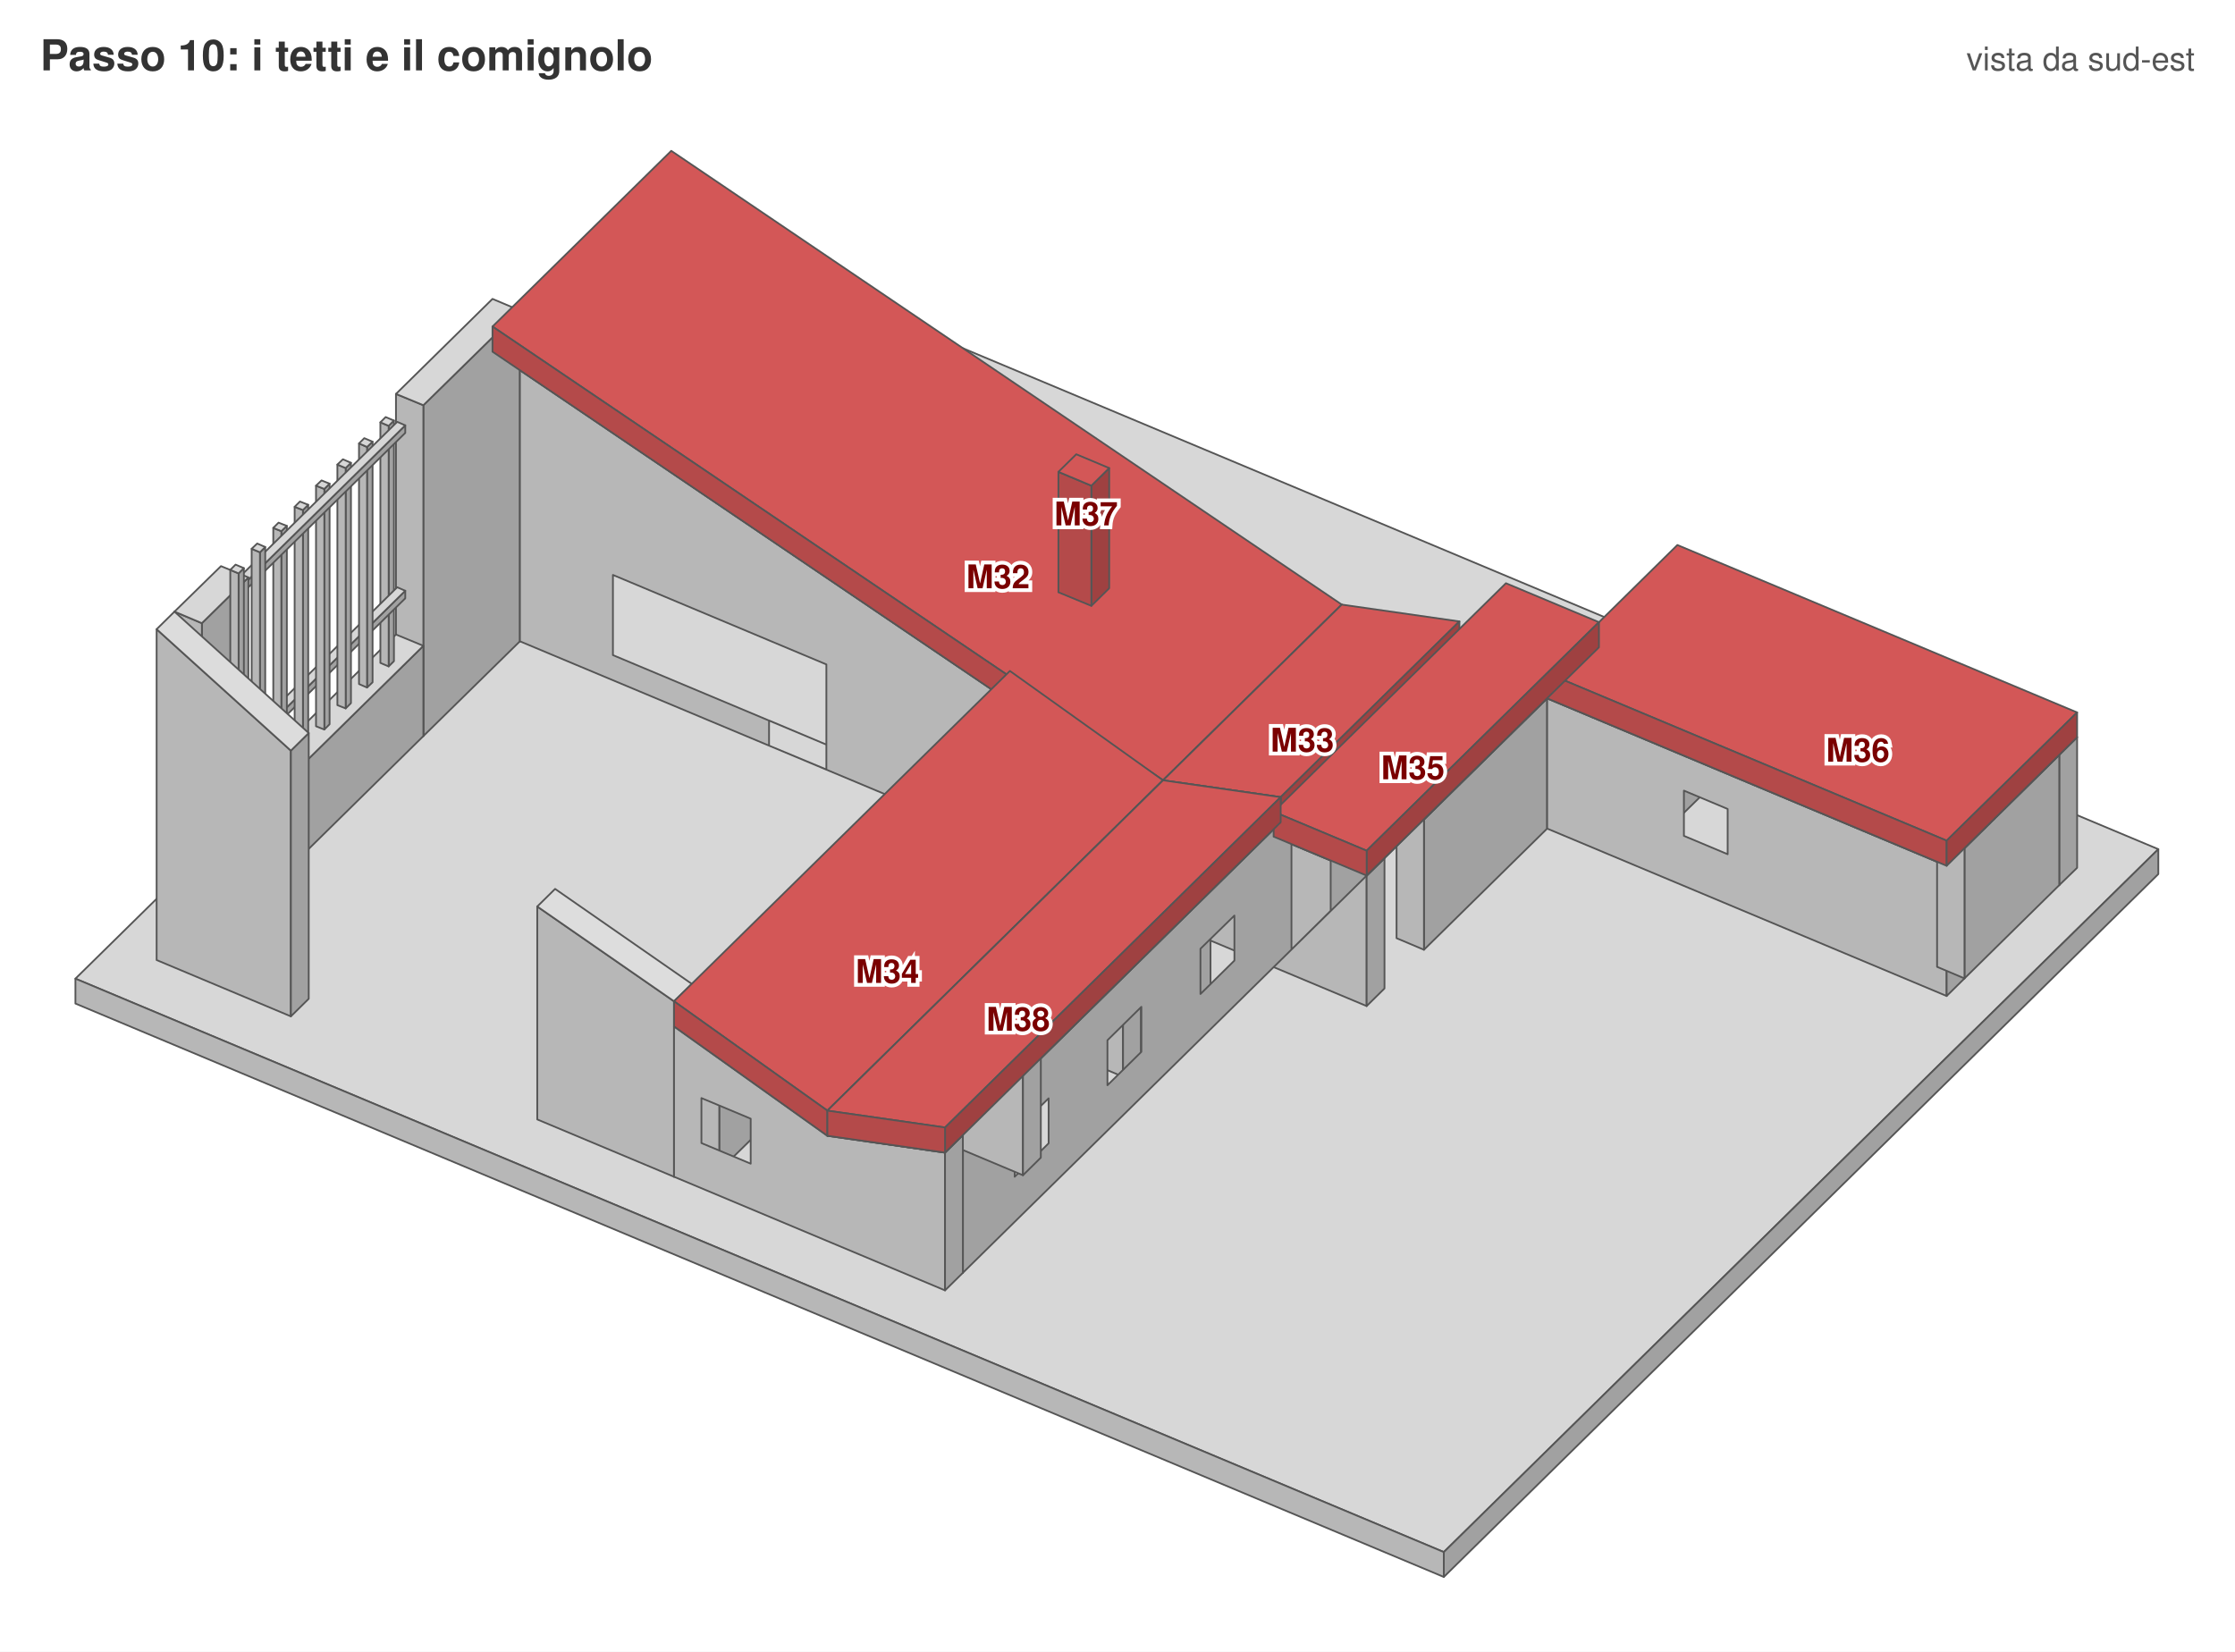
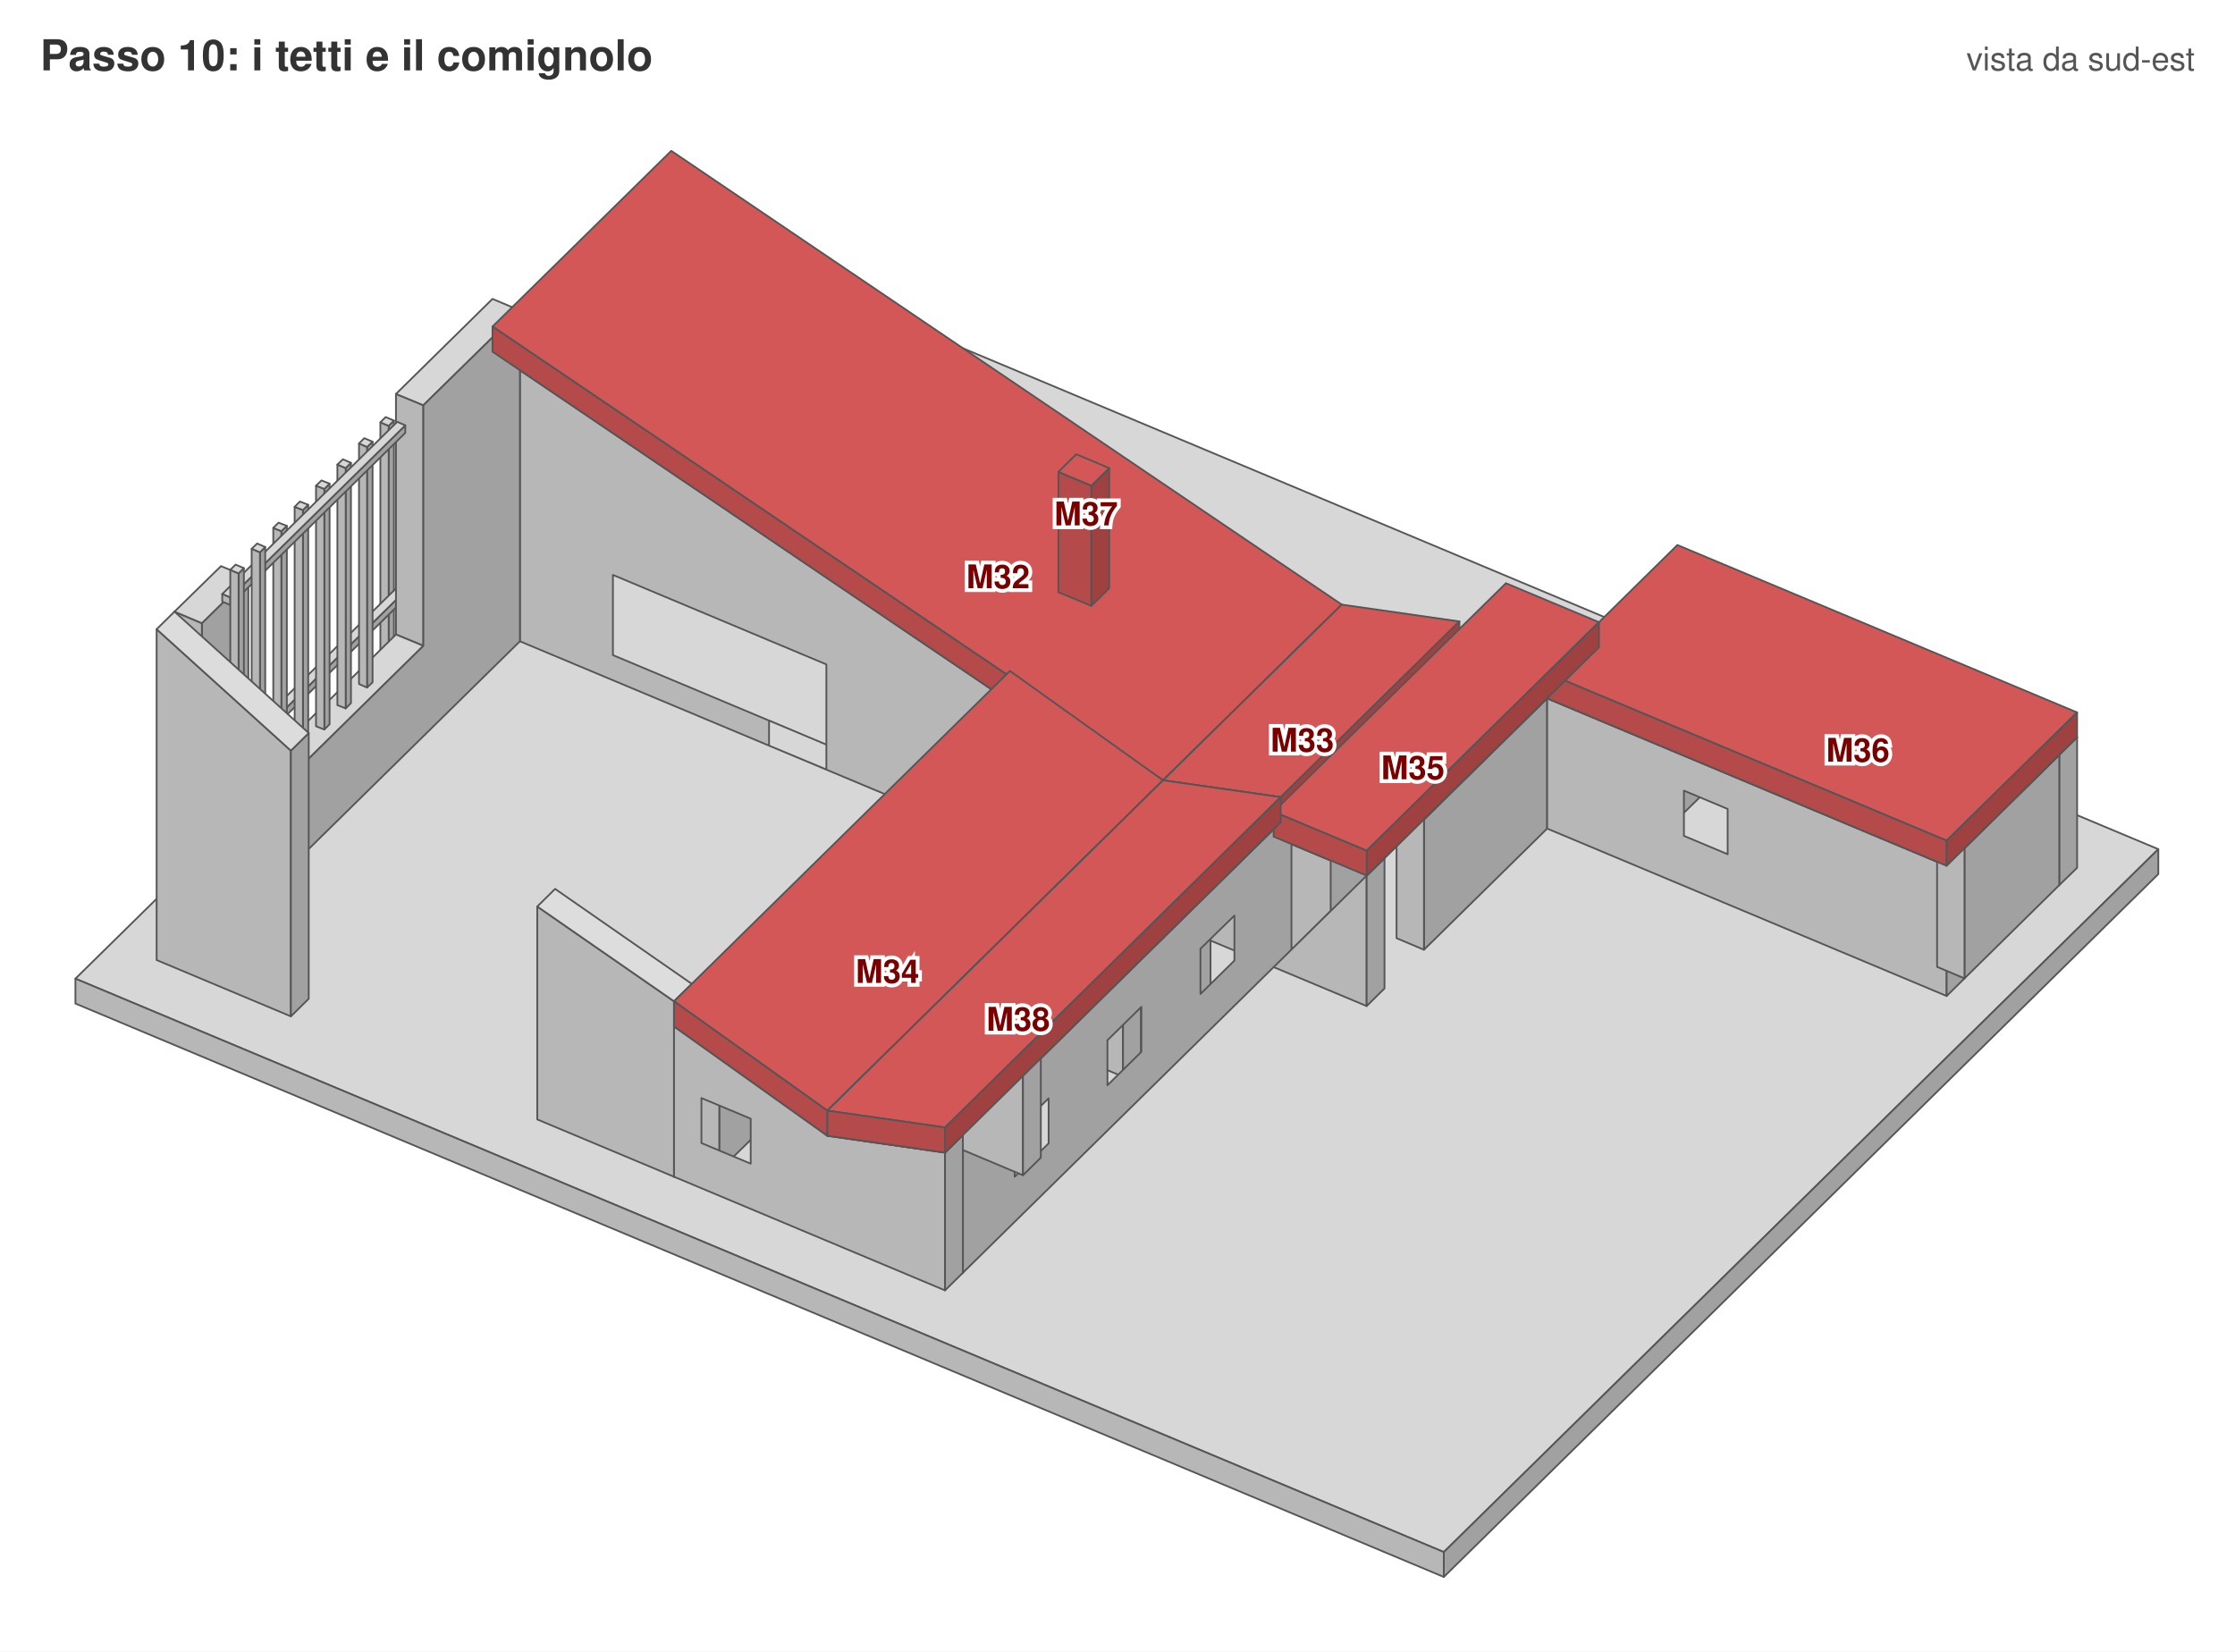
<svg xmlns="http://www.w3.org/2000/svg" viewBox="0 0 889 657" width="889" height="657">
  <rect width="100%" height="100%" fill="#ffffff" />
  <text x="16" y="28" font-family="Helvetica, Arial, sans-serif" font-size="17" font-weight="bold" fill="#333">Passo 10: i tetti e il comignolo</text>
  <path d="M 314.2 109.7 L 858.5 337.8 L 574.3 617.4 L 30.0 389.3 Z" fill="rgb(215,215,215)" fill-rule="evenodd" stroke="#555" stroke-width="0.7" stroke-linejoin="round" />
  <path d="M 858.5 347.7 L 574.3 627.3 L 574.3 617.4 L 858.5 337.8 Z" fill="rgb(161,161,161)" fill-rule="evenodd" stroke="#555" stroke-width="0.7" stroke-linejoin="round" />
  <path d="M 574.3 627.3 L 30.0 399.2 L 30.0 389.3 L 574.3 617.4 Z" fill="rgb(183,183,183)" fill-rule="evenodd" stroke="#555" stroke-width="0.7" stroke-linejoin="round" />
  <path d="M 270.7 192.1 L 206.8 255.1 L 206.8 144.4 L 270.7 81.5 Z M 267.2 173.7 L 240.9 199.6 L 240.9 179.6 L 267.2 153.8 Z" fill="rgb(161,161,161)" fill-rule="evenodd" stroke="#555" stroke-width="0.7" stroke-linejoin="round" />
  <path d="M 195.9 250.5 L 195.9 139.9 L 206.8 144.4 L 206.8 255.1 Z" fill="rgb(183,183,183)" fill-rule="evenodd" stroke="#555" stroke-width="0.7" stroke-linejoin="round" />
  <path d="M 195.9 139.9 L 259.9 77.0 L 270.7 81.5 L 206.8 144.4 Z" fill="rgb(215,215,215)" fill-rule="evenodd" stroke="#555" stroke-width="0.7" stroke-linejoin="round" />
  <path d="M 270.7 135.3 L 340.4 164.5 L 283.6 220.5 L 213.9 191.3 Z" fill="rgb(215,215,215)" fill-rule="evenodd" stroke="#555" stroke-width="0.7" stroke-linejoin="round" />
  <path d="M 340.4 174.5 L 283.6 230.4 L 283.6 220.5 L 340.4 164.5 Z" fill="rgb(161,161,161)" fill-rule="evenodd" stroke="#555" stroke-width="0.7" stroke-linejoin="round" />
  <path d="M 283.6 230.4 L 213.9 201.2 L 213.9 191.3 L 283.6 220.5 Z" fill="rgb(183,183,183)" fill-rule="evenodd" stroke="#555" stroke-width="0.7" stroke-linejoin="round" />
  <path d="M 259.9 187.6 L 573.4 319.0 L 573.4 264.1 L 526.6 257.5 L 259.9 77.0 Z M 311.0 187.1 L 331.7 195.8 L 331.7 175.8 L 311.0 167.2 Z M 374.2 213.6 L 394.9 222.2 L 394.9 202.3 L 374.2 193.6 Z M 474.3 255.5 L 510.3 270.6 L 510.3 250.6 L 474.3 235.6 Z M 303.4 140.1 L 340.4 155.6 L 340.4 133.6 L 303.4 118.1 Z" fill="rgb(183,183,183)" fill-rule="evenodd" stroke="#555" stroke-width="0.7" stroke-linejoin="round" />
  <path d="M 533.7 250.5 L 267.0 70.0 L 259.9 77.0 L 526.6 257.5 Z" fill="rgb(221,221,221)" fill-rule="evenodd" stroke="#555" stroke-width="0.7" stroke-linejoin="round" />
  <path d="M 580.5 312.0 L 580.5 257.2 L 573.4 264.1 L 573.4 319.0 Z" fill="rgb(161,161,161)" fill-rule="evenodd" stroke="#555" stroke-width="0.7" stroke-linejoin="round" />
  <path d="M 580.5 257.2 L 533.7 250.5 L 526.6 257.5 L 573.4 264.1 Z" fill="rgb(202,202,202)" fill-rule="evenodd" stroke="#555" stroke-width="0.7" stroke-linejoin="round" />
  <path d="M 476.5 278.4 L 432.5 321.7 L 432.5 266.9 L 476.5 223.5 Z" fill="rgb(161,161,161)" fill-rule="evenodd" stroke="#555" stroke-width="0.7" stroke-linejoin="round" />
  <path d="M 421.6 262.3 L 465.6 219.0 L 476.5 223.5 L 432.5 266.9 Z" fill="rgb(215,215,215)" fill-rule="evenodd" stroke="#555" stroke-width="0.7" stroke-linejoin="round" />
  <path d="M 421.6 317.1 L 421.6 262.3 L 432.5 266.9 L 432.5 321.7 Z" fill="rgb(183,183,183)" fill-rule="evenodd" stroke="#555" stroke-width="0.7" stroke-linejoin="round" />
-   <path d="M 206.8 255.1 L 168.4 292.8 L 168.4 161.2 L 206.8 123.5 Z" fill="rgb(161,161,161)" fill-rule="evenodd" stroke="#555" stroke-width="0.7" stroke-linejoin="round" />
-   <path d="M 157.5 288.2 L 157.5 156.7 L 168.4 161.2 L 168.4 292.8 Z" fill="rgb(183,183,183)" fill-rule="evenodd" stroke="#555" stroke-width="0.7" stroke-linejoin="round" />
-   <path d="M 157.5 156.7 L 195.9 118.9 L 206.8 123.5 L 168.4 161.2 Z" fill="rgb(215,215,215)" fill-rule="evenodd" stroke="#555" stroke-width="0.7" stroke-linejoin="round" />
  <path d="M 671.0 290.1 L 646.9 313.9 L 646.9 262.0 L 671.0 238.3 Z" fill="rgb(161,161,161)" fill-rule="evenodd" stroke="#555" stroke-width="0.7" stroke-linejoin="round" />
  <path d="M 636.0 309.3 L 636.0 257.5 L 646.9 262.0 L 646.9 313.9 Z" fill="rgb(183,183,183)" fill-rule="evenodd" stroke="#555" stroke-width="0.7" stroke-linejoin="round" />
  <path d="M 636.0 257.5 L 660.1 233.7 L 671.0 238.3 L 646.9 262.0 Z" fill="rgb(215,215,215)" fill-rule="evenodd" stroke="#555" stroke-width="0.7" stroke-linejoin="round" />
  <path d="M 445.0 294.1 L 421.6 317.1 L 421.6 273.3 L 445.0 250.2 Z" fill="rgb(161,161,161)" fill-rule="evenodd" stroke="#555" stroke-width="0.7" stroke-linejoin="round" />
  <path d="M 410.7 312.6 L 410.7 268.7 L 421.6 273.3 L 421.6 317.1 Z" fill="rgb(183,183,183)" fill-rule="evenodd" stroke="#555" stroke-width="0.7" stroke-linejoin="round" />
  <path d="M 410.7 268.7 L 434.1 245.7 L 445.0 250.2 L 421.6 273.3 Z" fill="rgb(215,215,215)" fill-rule="evenodd" stroke="#555" stroke-width="0.7" stroke-linejoin="round" />
  <path d="M 609.9 298.4 L 591.4 316.5 L 591.4 264.7 L 609.9 246.5 Z" fill="rgb(161,161,161)" fill-rule="evenodd" stroke="#555" stroke-width="0.7" stroke-linejoin="round" />
  <path d="M 580.5 312.0 L 580.5 260.1 L 591.4 264.7 L 591.4 316.5 Z" fill="rgb(183,183,183)" fill-rule="evenodd" stroke="#555" stroke-width="0.7" stroke-linejoin="round" />
  <path d="M 580.5 260.1 L 599.0 242.0 L 609.9 246.5 L 591.4 264.7 Z" fill="rgb(215,215,215)" fill-rule="evenodd" stroke="#555" stroke-width="0.7" stroke-linejoin="round" />
  <path d="M 693.9 299.7 L 663.3 329.7 L 663.3 277.9 L 693.9 247.9 Z" fill="rgb(161,161,161)" fill-rule="evenodd" stroke="#555" stroke-width="0.7" stroke-linejoin="round" />
  <path d="M 652.5 325.2 L 652.5 273.4 L 663.3 277.9 L 663.3 329.7 Z" fill="rgb(183,183,183)" fill-rule="evenodd" stroke="#555" stroke-width="0.7" stroke-linejoin="round" />
  <path d="M 652.5 273.4 L 683.0 243.3 L 693.9 247.9 L 663.3 277.9 Z" fill="rgb(215,215,215)" fill-rule="evenodd" stroke="#555" stroke-width="0.7" stroke-linejoin="round" />
  <path d="M 664.5 313.3 L 664.5 261.5 L 657.4 268.5 L 657.4 320.3 Z" fill="rgb(161,161,161)" fill-rule="evenodd" stroke="#555" stroke-width="0.7" stroke-linejoin="round" />
  <path d="M 645.5 315.3 L 657.4 320.3 L 657.4 268.5 L 645.5 263.4 Z" fill="rgb(183,183,183)" fill-rule="evenodd" stroke="#555" stroke-width="0.7" stroke-linejoin="round" />
  <path d="M 664.5 261.5 L 652.6 256.5 L 645.5 263.4 L 657.4 268.5 Z" fill="rgb(215,215,215)" fill-rule="evenodd" stroke="#555" stroke-width="0.7" stroke-linejoin="round" />
  <path d="M 206.8 255.1 L 412.6 341.3 L 412.6 286.5 L 206.8 147.2 Z M 243.8 260.6 L 328.7 296.2 L 328.7 264.3 L 243.8 228.7 Z M 305.9 296.6 L 328.7 306.1 L 328.7 296.2 L 305.9 286.6 Z" fill="rgb(183,183,183)" fill-rule="evenodd" stroke="#555" stroke-width="0.7" stroke-linejoin="round" />
  <path d="M 419.7 279.5 L 213.9 140.2 L 206.8 147.2 L 412.6 286.5 Z" fill="rgb(221,221,221)" fill-rule="evenodd" stroke="#555" stroke-width="0.7" stroke-linejoin="round" />
  <path d="M 419.7 334.3 L 419.7 279.5 L 412.6 286.5 L 412.6 341.3 Z" fill="rgb(161,161,161)" fill-rule="evenodd" stroke="#555" stroke-width="0.7" stroke-linejoin="round" />
  <path d="M 660.1 285.5 L 819.1 352.1 L 819.1 300.3 L 660.1 233.7 Z M 688.4 277.5 L 729.8 294.8 L 729.8 276.9 L 688.4 259.5 Z" fill="rgb(183,183,183)" fill-rule="evenodd" stroke="#555" stroke-width="0.7" stroke-linejoin="round" />
  <path d="M 826.2 293.3 L 667.2 226.7 L 660.1 233.7 L 819.1 300.3 Z" fill="rgb(215,215,215)" fill-rule="evenodd" stroke="#555" stroke-width="0.7" stroke-linejoin="round" />
  <path d="M 826.2 345.2 L 826.2 293.3 L 819.1 300.3 L 819.1 352.1 Z" fill="rgb(161,161,161)" fill-rule="evenodd" stroke="#555" stroke-width="0.7" stroke-linejoin="round" />
-   <path d="M 168.4 292.8 L 98.8 361.3 L 98.8 325.4 L 168.4 256.9 Z" fill="rgb(161,161,161)" fill-rule="evenodd" stroke="#555" stroke-width="0.7" stroke-linejoin="round" />
-   <path d="M 87.9 320.9 L 157.5 252.4 L 168.4 256.9 L 98.8 325.4 Z" fill="rgb(215,215,215)" fill-rule="evenodd" stroke="#555" stroke-width="0.7" stroke-linejoin="round" />
-   <path d="M 87.9 356.7 L 87.9 320.9 L 98.8 325.4 L 98.8 361.3 Z" fill="rgb(183,183,183)" fill-rule="evenodd" stroke="#555" stroke-width="0.7" stroke-linejoin="round" />
  <path d="M 428.9 325.2 L 475.7 344.8 L 475.7 303.9 L 428.9 284.3 Z" fill="rgb(183,183,183)" fill-rule="evenodd" stroke="#555" stroke-width="0.7" stroke-linejoin="round" />
  <path d="M 482.8 337.8 L 482.8 297.0 L 475.7 303.9 L 475.7 344.8 Z" fill="rgb(161,161,161)" fill-rule="evenodd" stroke="#555" stroke-width="0.7" stroke-linejoin="round" />
  <path d="M 482.8 297.0 L 436.0 277.3 L 428.9 284.3 L 475.7 303.9 Z" fill="rgb(215,215,215)" fill-rule="evenodd" stroke="#555" stroke-width="0.7" stroke-linejoin="round" />
  <path d="M 156.7 263.0 L 154.6 265.1 L 154.6 169.4 L 156.7 167.3 Z" fill="rgb(161,161,161)" fill-rule="evenodd" stroke="#555" stroke-width="0.7" stroke-linejoin="round" />
  <path d="M 151.3 263.7 L 151.3 168.0 L 154.6 169.4 L 154.6 265.1 Z" fill="rgb(183,183,183)" fill-rule="evenodd" stroke="#555" stroke-width="0.7" stroke-linejoin="round" />
  <path d="M 151.3 168.0 L 153.4 165.9 L 156.7 167.3 L 154.6 169.4 Z" fill="rgb(215,215,215)" fill-rule="evenodd" stroke="#555" stroke-width="0.7" stroke-linejoin="round" />
  <path d="M 161.2 238.0 L 91.6 306.5 L 91.6 303.5 L 161.2 235.0 Z" fill="rgb(161,161,161)" fill-rule="evenodd" stroke="#555" stroke-width="0.7" stroke-linejoin="round" />
  <path d="M 88.4 302.1 L 158.0 233.6 L 161.2 235.0 L 91.6 303.5 Z" fill="rgb(215,215,215)" fill-rule="evenodd" stroke="#555" stroke-width="0.7" stroke-linejoin="round" />
  <path d="M 88.4 305.1 L 88.4 302.1 L 91.6 303.5 L 91.6 306.5 Z" fill="rgb(183,183,183)" fill-rule="evenodd" stroke="#555" stroke-width="0.7" stroke-linejoin="round" />
+   <path d="M 157.5 252.4 L 157.5 156.7 L 168.4 161.2 L 168.4 256.9 Z" fill="rgb(183,183,183)" fill-rule="evenodd" stroke="#555" stroke-width="0.7" stroke-linejoin="round" />
+   <path d="M 87.9 320.9 L 157.5 252.4 L 168.4 256.9 L 98.8 325.4 Z" fill="rgb(215,215,215)" fill-rule="evenodd" stroke="#555" stroke-width="0.7" stroke-linejoin="round" />
+   <path d="M 157.5 156.7 L 195.9 118.9 L 206.8 123.5 L 168.4 161.2 Z" fill="rgb(215,215,215)" fill-rule="evenodd" stroke="#555" stroke-width="0.7" stroke-linejoin="round" />
+   <path d="M 206.8 255.1 L 80.3 379.5 L 80.3 247.9 L 98.8 229.7 L 98.8 325.4 L 168.4 256.9 L 168.4 161.2 L 206.8 123.5 Z" fill="rgb(161,161,161)" fill-rule="evenodd" stroke="#555" stroke-width="0.7" stroke-linejoin="round" />
+   <path d="M 69.4 374.9 L 69.4 243.3 L 80.3 247.9 L 80.3 379.5 Z" fill="rgb(183,183,183)" fill-rule="evenodd" stroke="#555" stroke-width="0.7" stroke-linejoin="round" />
+   <path d="M 69.4 243.3 L 87.9 225.2 L 98.8 229.7 L 80.3 247.9 Z" fill="rgb(215,215,215)" fill-rule="evenodd" stroke="#555" stroke-width="0.7" stroke-linejoin="round" />
  <path d="M 771.2 332.1 L 740.6 362.1 L 740.6 310.3 L 771.2 280.2 Z" fill="rgb(161,161,161)" fill-rule="evenodd" stroke="#555" stroke-width="0.7" stroke-linejoin="round" />
  <path d="M 729.7 357.6 L 729.7 305.7 L 740.6 310.3 L 740.6 362.1 Z" fill="rgb(183,183,183)" fill-rule="evenodd" stroke="#555" stroke-width="0.7" stroke-linejoin="round" />
  <path d="M 729.7 305.7 L 760.3 275.7 L 771.2 280.2 L 740.6 310.3 Z" fill="rgb(215,215,215)" fill-rule="evenodd" stroke="#555" stroke-width="0.7" stroke-linejoin="round" />
  <path d="M 148.2 271.4 L 146.0 273.5 L 146.0 177.8 L 148.2 175.7 Z" fill="rgb(161,161,161)" fill-rule="evenodd" stroke="#555" stroke-width="0.7" stroke-linejoin="round" />
  <path d="M 142.8 272.1 L 142.8 176.4 L 146.0 177.8 L 146.0 273.5 Z" fill="rgb(183,183,183)" fill-rule="evenodd" stroke="#555" stroke-width="0.7" stroke-linejoin="round" />
  <path d="M 142.8 176.4 L 144.9 174.3 L 148.2 175.7 L 146.0 177.8 Z" fill="rgb(215,215,215)" fill-rule="evenodd" stroke="#555" stroke-width="0.7" stroke-linejoin="round" />
  <path d="M 493.1 352.1 L 514.9 361.2 L 514.9 320.4 L 493.1 311.2 Z" fill="rgb(183,183,183)" fill-rule="evenodd" stroke="#555" stroke-width="0.7" stroke-linejoin="round" />
  <path d="M 522.0 354.2 L 522.0 313.4 L 514.9 320.4 L 514.9 361.2 Z" fill="rgb(161,161,161)" fill-rule="evenodd" stroke="#555" stroke-width="0.7" stroke-linejoin="round" />
  <path d="M 522.0 313.4 L 500.2 304.3 L 493.1 311.2 L 514.9 320.4 Z" fill="rgb(215,215,215)" fill-rule="evenodd" stroke="#555" stroke-width="0.7" stroke-linejoin="round" />
  <path d="M 615.4 329.6 L 566.4 377.8 L 566.4 326.0 L 615.4 277.8 Z" fill="rgb(161,161,161)" fill-rule="evenodd" stroke="#555" stroke-width="0.7" stroke-linejoin="round" />
  <path d="M 555.5 321.4 L 604.5 273.2 L 615.4 277.8 L 566.4 326.0 Z" fill="rgb(215,215,215)" fill-rule="evenodd" stroke="#555" stroke-width="0.7" stroke-linejoin="round" />
  <path d="M 555.5 373.2 L 555.5 321.4 L 566.4 326.0 L 566.4 377.8 Z" fill="rgb(183,183,183)" fill-rule="evenodd" stroke="#555" stroke-width="0.7" stroke-linejoin="round" />
  <path d="M 139.6 279.7 L 137.5 281.8 L 137.5 186.2 L 139.6 184.1 Z" fill="rgb(161,161,161)" fill-rule="evenodd" stroke="#555" stroke-width="0.7" stroke-linejoin="round" />
  <path d="M 134.2 280.5 L 134.2 184.8 L 137.5 186.2 L 137.5 281.8 Z" fill="rgb(183,183,183)" fill-rule="evenodd" stroke="#555" stroke-width="0.7" stroke-linejoin="round" />
  <path d="M 134.2 184.8 L 136.4 182.7 L 139.6 184.1 L 137.5 186.2 Z" fill="rgb(215,215,215)" fill-rule="evenodd" stroke="#555" stroke-width="0.7" stroke-linejoin="round" />
  <path d="M 615.4 329.6 L 774.3 396.2 L 774.3 344.4 L 615.4 277.8 Z M 669.8 332.5 L 687.2 339.8 L 687.2 321.8 L 669.8 314.5 Z" fill="rgb(183,183,183)" fill-rule="evenodd" stroke="#555" stroke-width="0.7" stroke-linejoin="round" />
  <path d="M 781.4 337.4 L 622.5 270.8 L 615.4 277.8 L 774.3 344.4 Z" fill="rgb(215,215,215)" fill-rule="evenodd" stroke="#555" stroke-width="0.7" stroke-linejoin="round" />
  <path d="M 781.4 389.2 L 781.4 337.4 L 774.3 344.4 L 774.3 396.2 Z" fill="rgb(161,161,161)" fill-rule="evenodd" stroke="#555" stroke-width="0.7" stroke-linejoin="round" />
  <path d="M 444.6 358.7 L 495.7 380.1 L 495.7 339.2 L 444.6 317.8 Z" fill="rgb(183,183,183)" fill-rule="evenodd" stroke="#555" stroke-width="0.7" stroke-linejoin="round" />
  <path d="M 502.8 373.1 L 502.8 332.3 L 495.7 339.2 L 495.7 380.1 Z" fill="rgb(161,161,161)" fill-rule="evenodd" stroke="#555" stroke-width="0.7" stroke-linejoin="round" />
  <path d="M 502.8 332.3 L 451.7 310.8 L 444.6 317.8 L 495.7 339.2 Z" fill="rgb(215,215,215)" fill-rule="evenodd" stroke="#555" stroke-width="0.7" stroke-linejoin="round" />
  <path d="M 131.1 288.1 L 129.0 290.2 L 129.0 194.5 L 131.1 192.4 Z" fill="rgb(161,161,161)" fill-rule="evenodd" stroke="#555" stroke-width="0.7" stroke-linejoin="round" />
  <path d="M 125.7 288.9 L 125.7 193.2 L 129.0 194.5 L 129.0 290.2 Z" fill="rgb(183,183,183)" fill-rule="evenodd" stroke="#555" stroke-width="0.7" stroke-linejoin="round" />
  <path d="M 125.7 193.2 L 127.9 191.1 L 131.1 192.4 L 129.0 194.5 Z" fill="rgb(215,215,215)" fill-rule="evenodd" stroke="#555" stroke-width="0.7" stroke-linejoin="round" />
  <path d="M 819.1 352.1 L 781.4 389.2 L 781.4 337.4 L 819.1 300.3 Z" fill="rgb(161,161,161)" fill-rule="evenodd" stroke="#555" stroke-width="0.7" stroke-linejoin="round" />
  <path d="M 770.5 332.8 L 808.2 295.8 L 819.1 300.3 L 781.4 337.4 Z" fill="rgb(215,215,215)" fill-rule="evenodd" stroke="#555" stroke-width="0.7" stroke-linejoin="round" />
  <path d="M 770.5 384.6 L 770.5 332.8 L 781.4 337.4 L 781.4 389.2 Z" fill="rgb(183,183,183)" fill-rule="evenodd" stroke="#555" stroke-width="0.7" stroke-linejoin="round" />
  <path d="M 122.6 296.5 L 120.5 298.6 L 120.5 202.9 L 122.6 200.8 Z" fill="rgb(161,161,161)" fill-rule="evenodd" stroke="#555" stroke-width="0.7" stroke-linejoin="round" />
  <path d="M 117.2 297.2 L 117.2 201.6 L 120.5 202.9 L 120.5 298.6 Z" fill="rgb(183,183,183)" fill-rule="evenodd" stroke="#555" stroke-width="0.7" stroke-linejoin="round" />
  <path d="M 117.2 201.6 L 119.3 199.5 L 122.6 200.8 L 120.5 202.9 Z" fill="rgb(215,215,215)" fill-rule="evenodd" stroke="#555" stroke-width="0.7" stroke-linejoin="round" />
  <path d="M 405.8 372.3 L 474.4 401.1 L 474.4 359.2 L 405.8 330.5 Z" fill="rgb(183,183,183)" fill-rule="evenodd" stroke="#555" stroke-width="0.7" stroke-linejoin="round" />
  <path d="M 481.5 394.1 L 481.5 352.2 L 474.4 359.2 L 474.4 401.1 Z" fill="rgb(161,161,161)" fill-rule="evenodd" stroke="#555" stroke-width="0.7" stroke-linejoin="round" />
  <path d="M 481.5 352.2 L 412.9 323.5 L 405.8 330.5 L 474.4 359.2 Z" fill="rgb(215,215,215)" fill-rule="evenodd" stroke="#555" stroke-width="0.7" stroke-linejoin="round" />
  <path d="M 114.1 304.9 L 111.9 307.0 L 111.9 211.3 L 114.1 209.2 Z" fill="rgb(161,161,161)" fill-rule="evenodd" stroke="#555" stroke-width="0.7" stroke-linejoin="round" />
  <path d="M 108.7 305.6 L 108.7 210.0 L 111.9 211.3 L 111.9 307.0 Z" fill="rgb(183,183,183)" fill-rule="evenodd" stroke="#555" stroke-width="0.7" stroke-linejoin="round" />
  <path d="M 108.7 210.0 L 110.8 207.9 L 114.1 209.2 L 111.9 211.3 Z" fill="rgb(215,215,215)" fill-rule="evenodd" stroke="#555" stroke-width="0.7" stroke-linejoin="round" />
  <path d="M 161.2 172.2 L 91.6 240.7 L 91.6 237.7 L 161.2 169.2 Z" fill="rgb(161,161,161)" fill-rule="evenodd" stroke="#555" stroke-width="0.7" stroke-linejoin="round" />
  <path d="M 88.4 236.3 L 158.0 167.8 L 161.2 169.2 L 91.6 237.7 Z" fill="rgb(215,215,215)" fill-rule="evenodd" stroke="#555" stroke-width="0.7" stroke-linejoin="round" />
  <path d="M 88.4 239.3 L 88.4 236.3 L 91.6 237.7 L 91.6 240.7 Z" fill="rgb(183,183,183)" fill-rule="evenodd" stroke="#555" stroke-width="0.7" stroke-linejoin="round" />
  <path d="M 506.6 384.7 L 543.6 400.2 L 543.6 348.3 L 506.6 332.8 Z" fill="rgb(183,183,183)" fill-rule="evenodd" stroke="#555" stroke-width="0.7" stroke-linejoin="round" />
  <path d="M 550.7 393.2 L 550.7 341.4 L 543.6 348.3 L 543.6 400.2 Z" fill="rgb(161,161,161)" fill-rule="evenodd" stroke="#555" stroke-width="0.7" stroke-linejoin="round" />
  <path d="M 550.7 341.4 L 513.7 325.8 L 506.6 332.8 L 543.6 348.3 Z" fill="rgb(215,215,215)" fill-rule="evenodd" stroke="#555" stroke-width="0.7" stroke-linejoin="round" />
  <path d="M 105.5 313.3 L 103.4 315.4 L 103.4 219.7 L 105.5 217.6 Z" fill="rgb(161,161,161)" fill-rule="evenodd" stroke="#555" stroke-width="0.7" stroke-linejoin="round" />
  <path d="M 100.1 314.0 L 100.1 218.3 L 103.4 219.7 L 103.4 315.4 Z" fill="rgb(183,183,183)" fill-rule="evenodd" stroke="#555" stroke-width="0.7" stroke-linejoin="round" />
  <path d="M 100.1 218.3 L 102.3 216.2 L 105.5 217.6 L 103.4 219.7 Z" fill="rgb(215,215,215)" fill-rule="evenodd" stroke="#555" stroke-width="0.7" stroke-linejoin="round" />
  <path d="M 408.2 385.3 L 381.2 411.8 L 381.2 370.0 L 408.2 343.4 Z" fill="rgb(161,161,161)" fill-rule="evenodd" stroke="#555" stroke-width="0.7" stroke-linejoin="round" />
  <path d="M 370.3 407.3 L 370.3 365.4 L 381.2 370.0 L 381.2 411.8 Z" fill="rgb(183,183,183)" fill-rule="evenodd" stroke="#555" stroke-width="0.7" stroke-linejoin="round" />
  <path d="M 370.3 365.4 L 397.3 338.9 L 408.2 343.4 L 381.2 370.0 Z" fill="rgb(215,215,215)" fill-rule="evenodd" stroke="#555" stroke-width="0.7" stroke-linejoin="round" />
-   <path d="M 98.8 361.3 L 80.3 379.5 L 80.3 247.9 L 98.8 229.7 Z" fill="rgb(161,161,161)" fill-rule="evenodd" stroke="#555" stroke-width="0.7" stroke-linejoin="round" />
-   <path d="M 69.4 374.9 L 69.4 243.3 L 80.3 247.9 L 80.3 379.5 Z" fill="rgb(183,183,183)" fill-rule="evenodd" stroke="#555" stroke-width="0.7" stroke-linejoin="round" />
-   <path d="M 69.4 243.3 L 87.9 225.2 L 98.8 229.7 L 80.3 247.9 Z" fill="rgb(215,215,215)" fill-rule="evenodd" stroke="#555" stroke-width="0.7" stroke-linejoin="round" />
  <path d="M 97.0 321.7 L 94.9 323.8 L 94.9 228.1 L 97.0 226.0 Z" fill="rgb(161,161,161)" fill-rule="evenodd" stroke="#555" stroke-width="0.7" stroke-linejoin="round" />
  <path d="M 91.6 322.4 L 91.6 226.7 L 94.9 228.1 L 94.9 323.8 Z" fill="rgb(183,183,183)" fill-rule="evenodd" stroke="#555" stroke-width="0.7" stroke-linejoin="round" />
  <path d="M 91.6 226.7 L 93.7 224.6 L 97.0 226.0 L 94.9 228.1 Z" fill="rgb(215,215,215)" fill-rule="evenodd" stroke="#555" stroke-width="0.7" stroke-linejoin="round" />
  <path d="M 412.6 341.3 L 286.1 465.7 L 286.1 405.9 L 412.6 281.5 Z M 392.7 351.9 L 362.8 381.2 L 362.8 348.3 L 392.7 319.0 Z M 328.0 424.4 L 319.5 432.8 L 319.5 389.0 L 328.0 380.6 Z" fill="rgb(161,161,161)" fill-rule="evenodd" stroke="#555" stroke-width="0.7" stroke-linejoin="round" />
  <path d="M 275.2 401.3 L 401.7 276.9 L 412.6 281.5 L 286.1 405.9 Z" fill="rgb(215,215,215)" fill-rule="evenodd" stroke="#555" stroke-width="0.7" stroke-linejoin="round" />
  <path d="M 275.2 461.1 L 275.2 401.3 L 286.1 405.9 L 286.1 465.7 Z" fill="rgb(183,183,183)" fill-rule="evenodd" stroke="#555" stroke-width="0.7" stroke-linejoin="round" />
  <path d="M 389.0 404.2 L 446.7 428.3 L 446.7 386.5 L 389.0 362.3 Z" fill="rgb(183,183,183)" fill-rule="evenodd" stroke="#555" stroke-width="0.7" stroke-linejoin="round" />
  <path d="M 453.8 421.3 L 453.8 379.5 L 446.7 386.5 L 446.7 428.3 Z" fill="rgb(161,161,161)" fill-rule="evenodd" stroke="#555" stroke-width="0.7" stroke-linejoin="round" />
  <path d="M 453.8 379.5 L 396.1 355.3 L 389.0 362.3 L 446.7 386.5 Z" fill="rgb(215,215,215)" fill-rule="evenodd" stroke="#555" stroke-width="0.7" stroke-linejoin="round" />
  <path d="M 573.4 319.0 L 383.0 506.3 L 383.0 451.5 L 573.4 264.1 Z M 558.5 311.7 L 545.0 325.0 L 545.0 305.1 L 558.5 291.8 Z M 529.3 362.3 L 513.7 377.7 L 513.7 333.8 L 529.3 318.4 Z M 491.0 382.1 L 477.5 395.4 L 477.5 377.4 L 491.0 364.2 Z M 454.0 418.4 L 440.5 431.7 L 440.5 413.8 L 454.0 400.5 Z M 417.1 454.8 L 403.6 468.1 L 403.6 450.1 L 417.1 436.9 Z" fill="rgb(161,161,161)" fill-rule="evenodd" stroke="#555" stroke-width="0.7" stroke-linejoin="round" />
  <path d="M 372.1 446.9 L 562.5 259.6 L 573.4 264.1 L 383.0 451.5 Z" fill="rgb(215,215,215)" fill-rule="evenodd" stroke="#555" stroke-width="0.7" stroke-linejoin="round" />
  <path d="M 372.1 501.7 L 372.1 446.9 L 383.0 451.5 L 383.0 506.3 Z" fill="rgb(183,183,183)" fill-rule="evenodd" stroke="#555" stroke-width="0.7" stroke-linejoin="round" />
  <path d="M 62.3 381.9 L 115.7 404.3 L 115.7 298.6 L 62.3 250.3 Z" fill="rgb(183,183,183)" fill-rule="evenodd" stroke="#555" stroke-width="0.7" stroke-linejoin="round" />
  <path d="M 122.8 397.3 L 122.8 291.6 L 115.7 298.6 L 115.7 404.3 Z" fill="rgb(161,161,161)" fill-rule="evenodd" stroke="#555" stroke-width="0.7" stroke-linejoin="round" />
  <path d="M 122.8 291.6 L 69.4 243.3 L 62.3 250.3 L 115.7 298.6 Z" fill="rgb(220,220,220)" fill-rule="evenodd" stroke="#555" stroke-width="0.7" stroke-linejoin="round" />
  <path d="M 373.4 419.5 L 356.3 436.3 L 356.3 394.4 L 373.4 377.7 Z" fill="rgb(161,161,161)" fill-rule="evenodd" stroke="#555" stroke-width="0.7" stroke-linejoin="round" />
  <path d="M 345.4 431.7 L 345.4 389.9 L 356.3 394.4 L 356.3 436.3 Z" fill="rgb(183,183,183)" fill-rule="evenodd" stroke="#555" stroke-width="0.7" stroke-linejoin="round" />
  <path d="M 345.4 389.9 L 362.5 373.1 L 373.4 377.7 L 356.3 394.4 Z" fill="rgb(215,215,215)" fill-rule="evenodd" stroke="#555" stroke-width="0.7" stroke-linejoin="round" />
  <path d="M 338.3 438.7 L 406.9 467.5 L 406.9 425.6 L 338.3 396.9 Z" fill="rgb(183,183,183)" fill-rule="evenodd" stroke="#555" stroke-width="0.7" stroke-linejoin="round" />
  <path d="M 414.0 460.5 L 414.0 418.6 L 406.9 425.6 L 406.9 467.5 Z" fill="rgb(161,161,161)" fill-rule="evenodd" stroke="#555" stroke-width="0.7" stroke-linejoin="round" />
  <path d="M 414.0 418.6 L 345.4 389.9 L 338.3 396.9 L 406.9 425.6 Z" fill="rgb(215,215,215)" fill-rule="evenodd" stroke="#555" stroke-width="0.7" stroke-linejoin="round" />
  <path d="M 213.7 445.3 L 268.1 468.1 L 268.1 398.3 L 213.7 360.6 Z" fill="rgb(183,183,183)" fill-rule="evenodd" stroke="#555" stroke-width="0.7" stroke-linejoin="round" />
  <path d="M 275.2 461.1 L 275.2 391.4 L 268.1 398.3 L 268.1 468.1 Z" fill="rgb(161,161,161)" fill-rule="evenodd" stroke="#555" stroke-width="0.7" stroke-linejoin="round" />
  <path d="M 275.2 391.4 L 220.8 353.6 L 213.7 360.6 L 268.1 398.3 Z" fill="rgb(221,221,221)" fill-rule="evenodd" stroke="#555" stroke-width="0.7" stroke-linejoin="round" />
  <path d="M 336.2 444.8 L 275.2 401.3 L 268.1 408.3 L 329.1 451.8 Z" fill="rgb(221,221,221)" fill-rule="evenodd" stroke="#555" stroke-width="0.7" stroke-linejoin="round" />
  <path d="M 268.1 468.1 L 375.9 513.3 L 375.9 458.5 L 329.1 451.8 L 268.1 408.3 Z M 279.0 454.7 L 298.6 462.9 L 298.6 445.0 L 279.0 436.8 Z" fill="rgb(183,183,183)" fill-rule="evenodd" stroke="#555" stroke-width="0.7" stroke-linejoin="round" />
  <path d="M 383.0 506.3 L 383.0 451.5 L 375.9 458.5 L 375.9 513.3 Z" fill="rgb(161,161,161)" fill-rule="evenodd" stroke="#555" stroke-width="0.7" stroke-linejoin="round" />
  <path d="M 383.0 451.5 L 336.2 444.8 L 329.1 451.8 L 375.9 458.5 Z" fill="rgb(202,202,202)" fill-rule="evenodd" stroke="#555" stroke-width="0.7" stroke-linejoin="round" />
  <path d="M 267.0 60.0 L 533.7 240.5 L 462.6 310.4 L 195.9 129.9 Z" fill="rgb(211,87,87)" fill-rule="evenodd" stroke="#555" stroke-width="0.7" stroke-linejoin="round" />
  <path d="M 533.7 250.5 L 462.6 320.4 L 462.6 310.4 L 533.7 240.5 Z" fill="rgb(159,65,65)" fill-rule="evenodd" stroke="#555" stroke-width="0.7" stroke-linejoin="round" />
  <path d="M 462.6 320.4 L 195.9 139.9 L 195.9 129.9 L 462.6 310.4 Z" fill="rgb(180,74,74)" fill-rule="evenodd" stroke="#555" stroke-width="0.7" stroke-linejoin="round" />
  <path d="M 533.7 240.5 L 580.5 247.2 L 509.4 317.1 L 462.6 310.4 Z" fill="rgb(211,87,87)" fill-rule="evenodd" stroke="#555" stroke-width="0.7" stroke-linejoin="round" />
  <path d="M 580.5 257.2 L 509.4 327.1 L 509.4 317.1 L 580.5 247.2 Z" fill="rgb(159,65,65)" fill-rule="evenodd" stroke="#555" stroke-width="0.7" stroke-linejoin="round" />
  <path d="M 509.4 327.1 L 462.6 320.4 L 462.6 310.4 L 509.4 317.1 Z" fill="rgb(180,74,74)" fill-rule="evenodd" stroke="#555" stroke-width="0.7" stroke-linejoin="round" />
  <path d="M 667.2 216.8 L 826.2 283.4 L 774.3 334.4 L 615.4 267.8 Z" fill="rgb(211,87,87)" fill-rule="evenodd" stroke="#555" stroke-width="0.7" stroke-linejoin="round" />
  <path d="M 774.3 344.4 L 615.4 277.8 L 615.4 267.8 L 774.3 334.4 Z" fill="rgb(180,74,74)" fill-rule="evenodd" stroke="#555" stroke-width="0.7" stroke-linejoin="round" />
  <path d="M 826.2 293.3 L 774.3 344.4 L 774.3 334.4 L 826.2 283.4 Z" fill="rgb(159,65,65)" fill-rule="evenodd" stroke="#555" stroke-width="0.7" stroke-linejoin="round" />
  <path d="M 599.0 232.0 L 636.0 247.5 L 543.6 338.4 L 506.6 322.9 Z" fill="rgb(211,87,87)" fill-rule="evenodd" stroke="#555" stroke-width="0.7" stroke-linejoin="round" />
  <path d="M 636.0 257.5 L 543.6 348.3 L 543.6 338.4 L 636.0 247.5 Z" fill="rgb(159,65,65)" fill-rule="evenodd" stroke="#555" stroke-width="0.7" stroke-linejoin="round" />
  <path d="M 543.6 348.3 L 506.6 332.8 L 506.6 322.9 L 543.6 338.4 Z" fill="rgb(180,74,74)" fill-rule="evenodd" stroke="#555" stroke-width="0.7" stroke-linejoin="round" />
  <path d="M 401.7 266.9 L 462.6 310.4 L 329.1 441.8 L 268.1 398.3 Z" fill="rgb(211,87,87)" fill-rule="evenodd" stroke="#555" stroke-width="0.7" stroke-linejoin="round" />
  <path d="M 462.6 320.4 L 329.1 451.8 L 329.1 441.8 L 462.6 310.4 Z" fill="rgb(159,65,65)" fill-rule="evenodd" stroke="#555" stroke-width="0.7" stroke-linejoin="round" />
  <path d="M 329.1 451.8 L 268.1 408.3 L 268.1 398.3 L 329.1 441.8 Z" fill="rgb(180,74,74)" fill-rule="evenodd" stroke="#555" stroke-width="0.7" stroke-linejoin="round" />
  <path d="M 462.6 310.4 L 509.4 317.1 L 375.9 448.5 L 329.1 441.8 Z" fill="rgb(211,87,87)" fill-rule="evenodd" stroke="#555" stroke-width="0.7" stroke-linejoin="round" />
  <path d="M 509.4 327.1 L 375.9 458.5 L 375.9 448.5 L 509.4 317.1 Z" fill="rgb(159,65,65)" fill-rule="evenodd" stroke="#555" stroke-width="0.7" stroke-linejoin="round" />
  <path d="M 375.9 458.5 L 329.1 451.8 L 329.1 441.8 L 375.9 448.5 Z" fill="rgb(180,74,74)" fill-rule="evenodd" stroke="#555" stroke-width="0.7" stroke-linejoin="round" />
  <path d="M 441.2 234.0 L 441.2 186.2 L 434.1 193.2 L 434.1 241.0 Z" fill="rgb(159,65,65)" fill-rule="evenodd" stroke="#555" stroke-width="0.7" stroke-linejoin="round" />
  <path d="M 421.0 235.6 L 434.1 241.0 L 434.1 193.2 L 421.0 187.7 Z" fill="rgb(180,74,74)" fill-rule="evenodd" stroke="#555" stroke-width="0.7" stroke-linejoin="round" />
  <path d="M 441.2 186.2 L 428.1 180.7 L 421.0 187.7 L 434.1 193.2 Z" fill="rgb(211,87,87)" fill-rule="evenodd" stroke="#555" stroke-width="0.7" stroke-linejoin="round" />
  <text x="397" y="234" font-family="Helvetica, Arial, sans-serif" font-size="13" font-weight="bold" fill="#7a0000" text-anchor="middle" stroke="#fff" stroke-width="3" paint-order="stroke">M32</text>
  <text x="518" y="299" font-family="Helvetica, Arial, sans-serif" font-size="13" font-weight="bold" fill="#7a0000" text-anchor="middle" stroke="#fff" stroke-width="3" paint-order="stroke">M33</text>
  <text x="739" y="303" font-family="Helvetica, Arial, sans-serif" font-size="13" font-weight="bold" fill="#7a0000" text-anchor="middle" stroke="#fff" stroke-width="3" paint-order="stroke">M36</text>
  <text x="562" y="310" font-family="Helvetica, Arial, sans-serif" font-size="13" font-weight="bold" fill="#7a0000" text-anchor="middle" stroke="#fff" stroke-width="3" paint-order="stroke">M35</text>
  <text x="353" y="391" font-family="Helvetica, Arial, sans-serif" font-size="13" font-weight="bold" fill="#7a0000" text-anchor="middle" stroke="#fff" stroke-width="3" paint-order="stroke">M34</text>
  <text x="405" y="410" font-family="Helvetica, Arial, sans-serif" font-size="13" font-weight="bold" fill="#7a0000" text-anchor="middle" stroke="#fff" stroke-width="3" paint-order="stroke">M38</text>
  <text x="432" y="209" font-family="Helvetica, Arial, sans-serif" font-size="13" font-weight="bold" fill="#7a0000" text-anchor="middle" stroke="#fff" stroke-width="3" paint-order="stroke">M37</text>
  <text x="873" y="28" font-family="Helvetica, Arial, sans-serif" font-size="13" fill="#555" text-anchor="end">vista da sud-est</text>
</svg>
